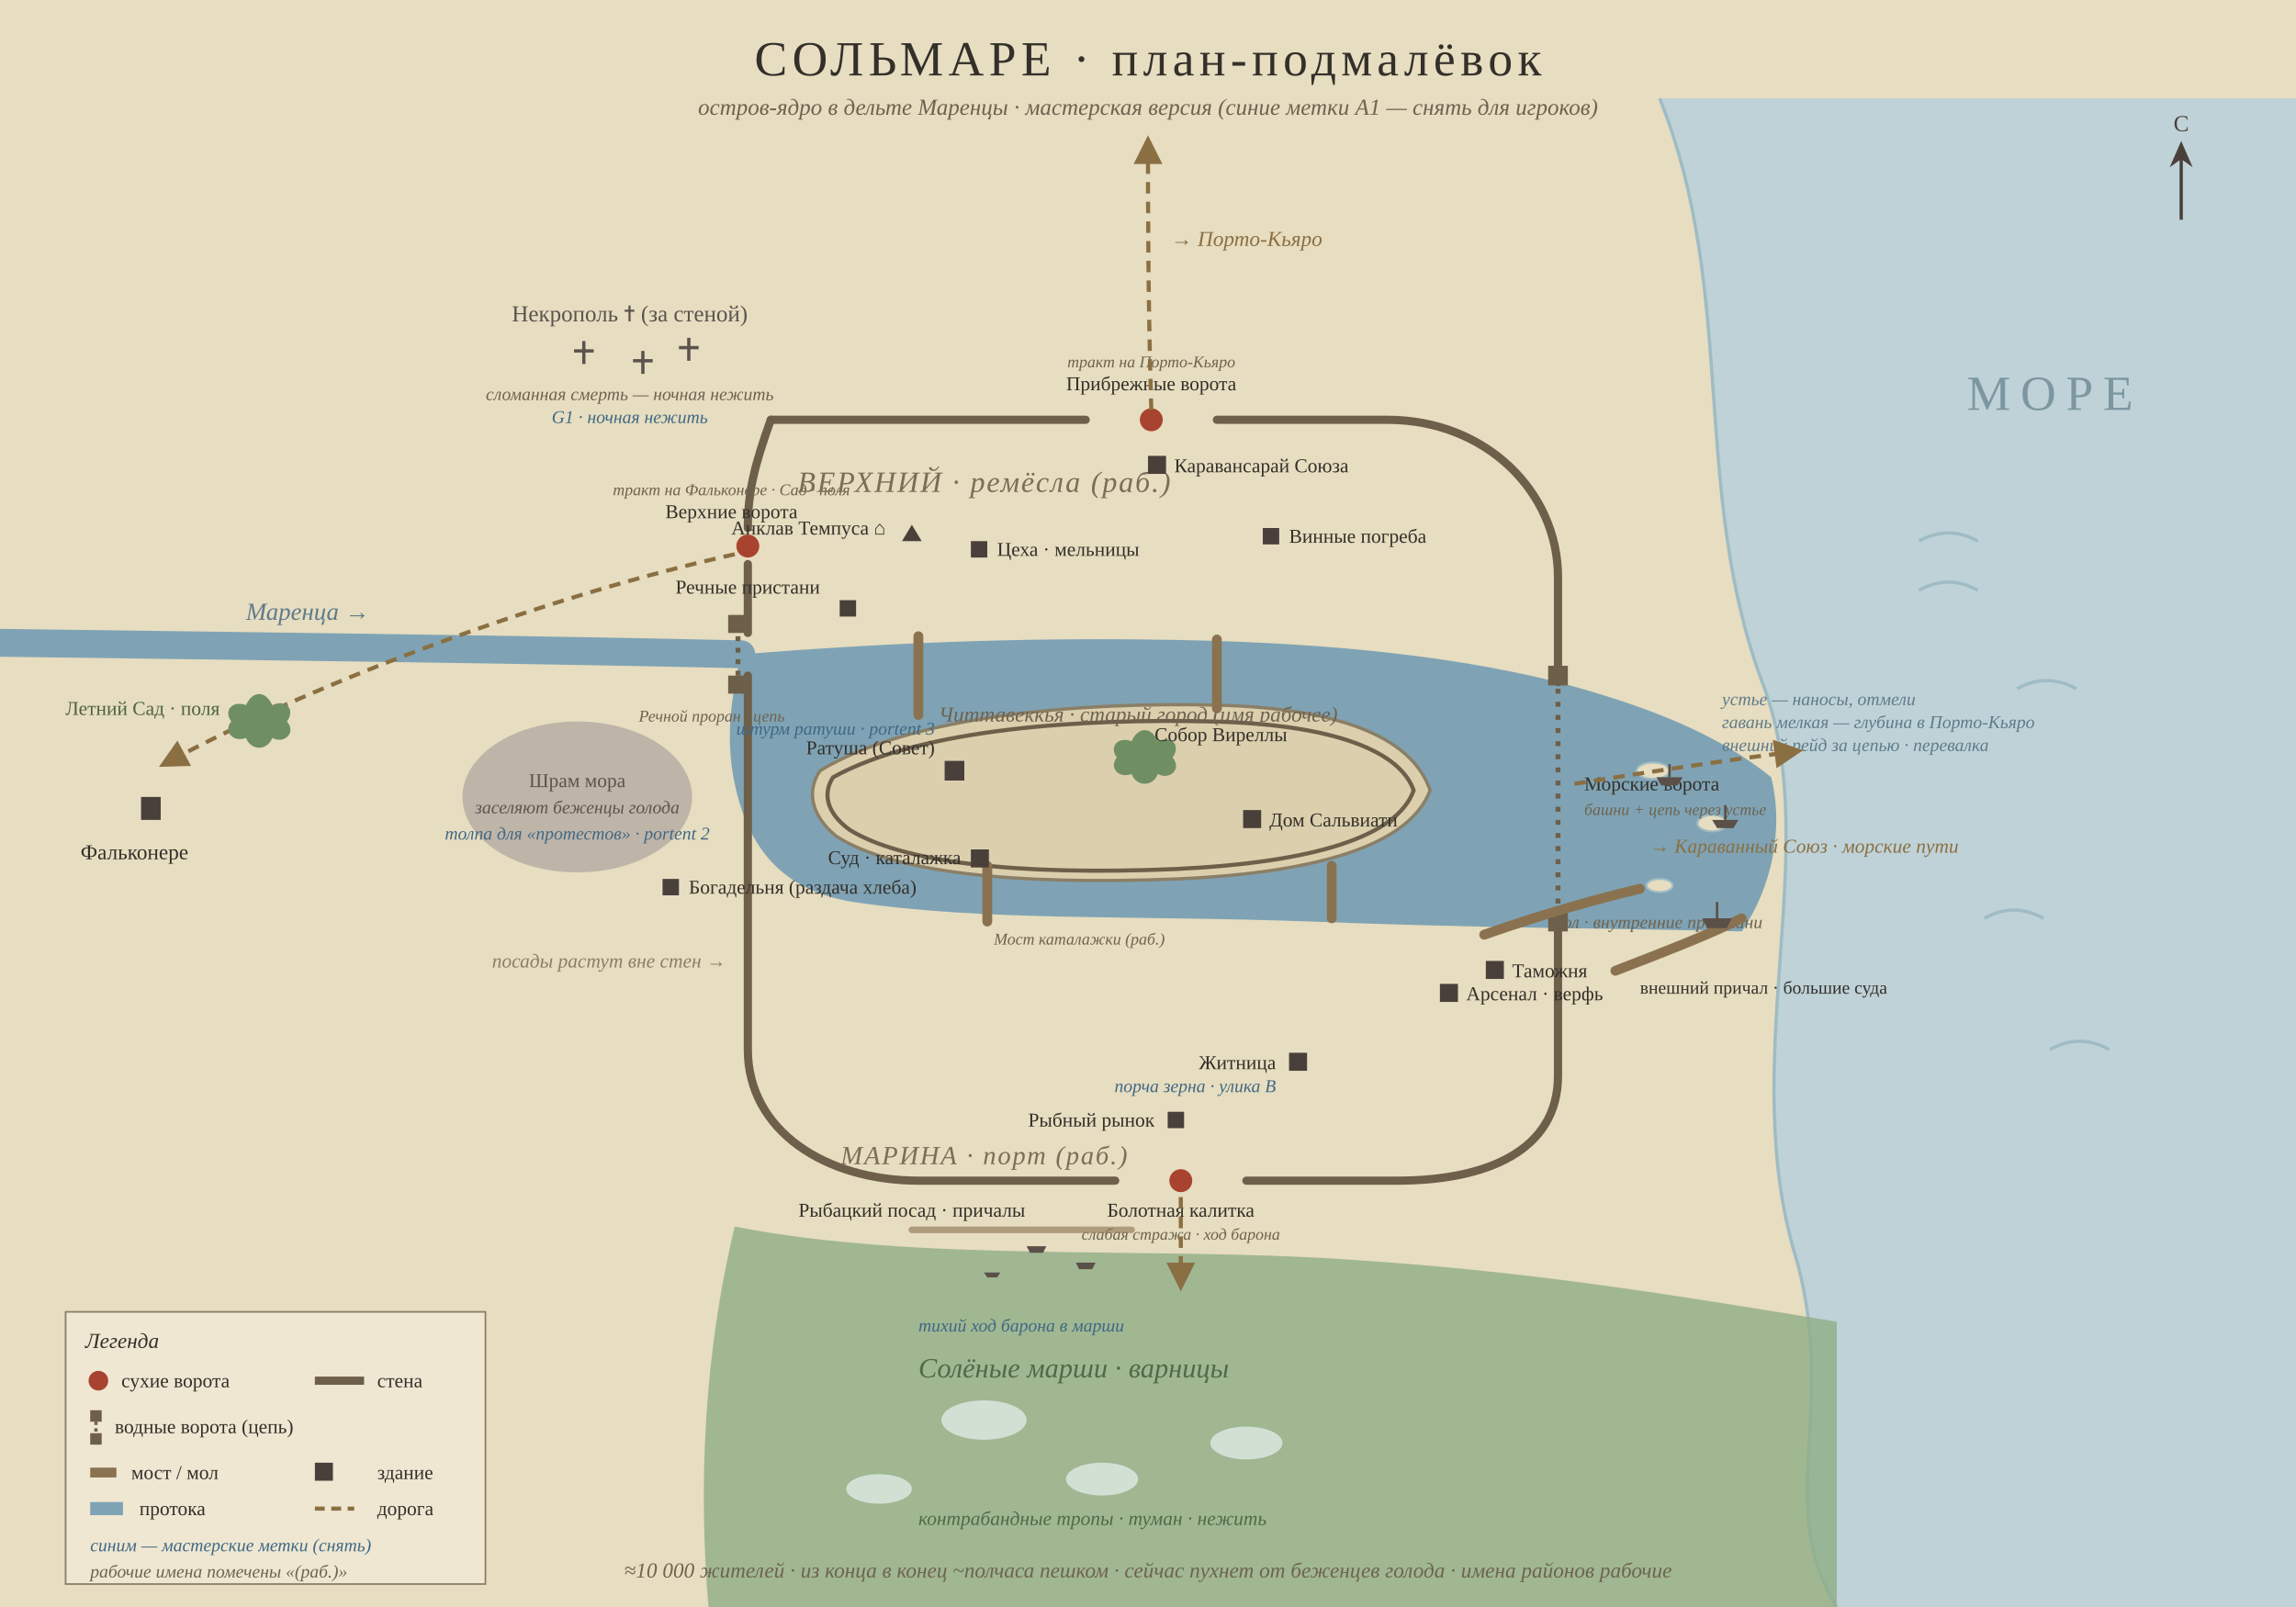
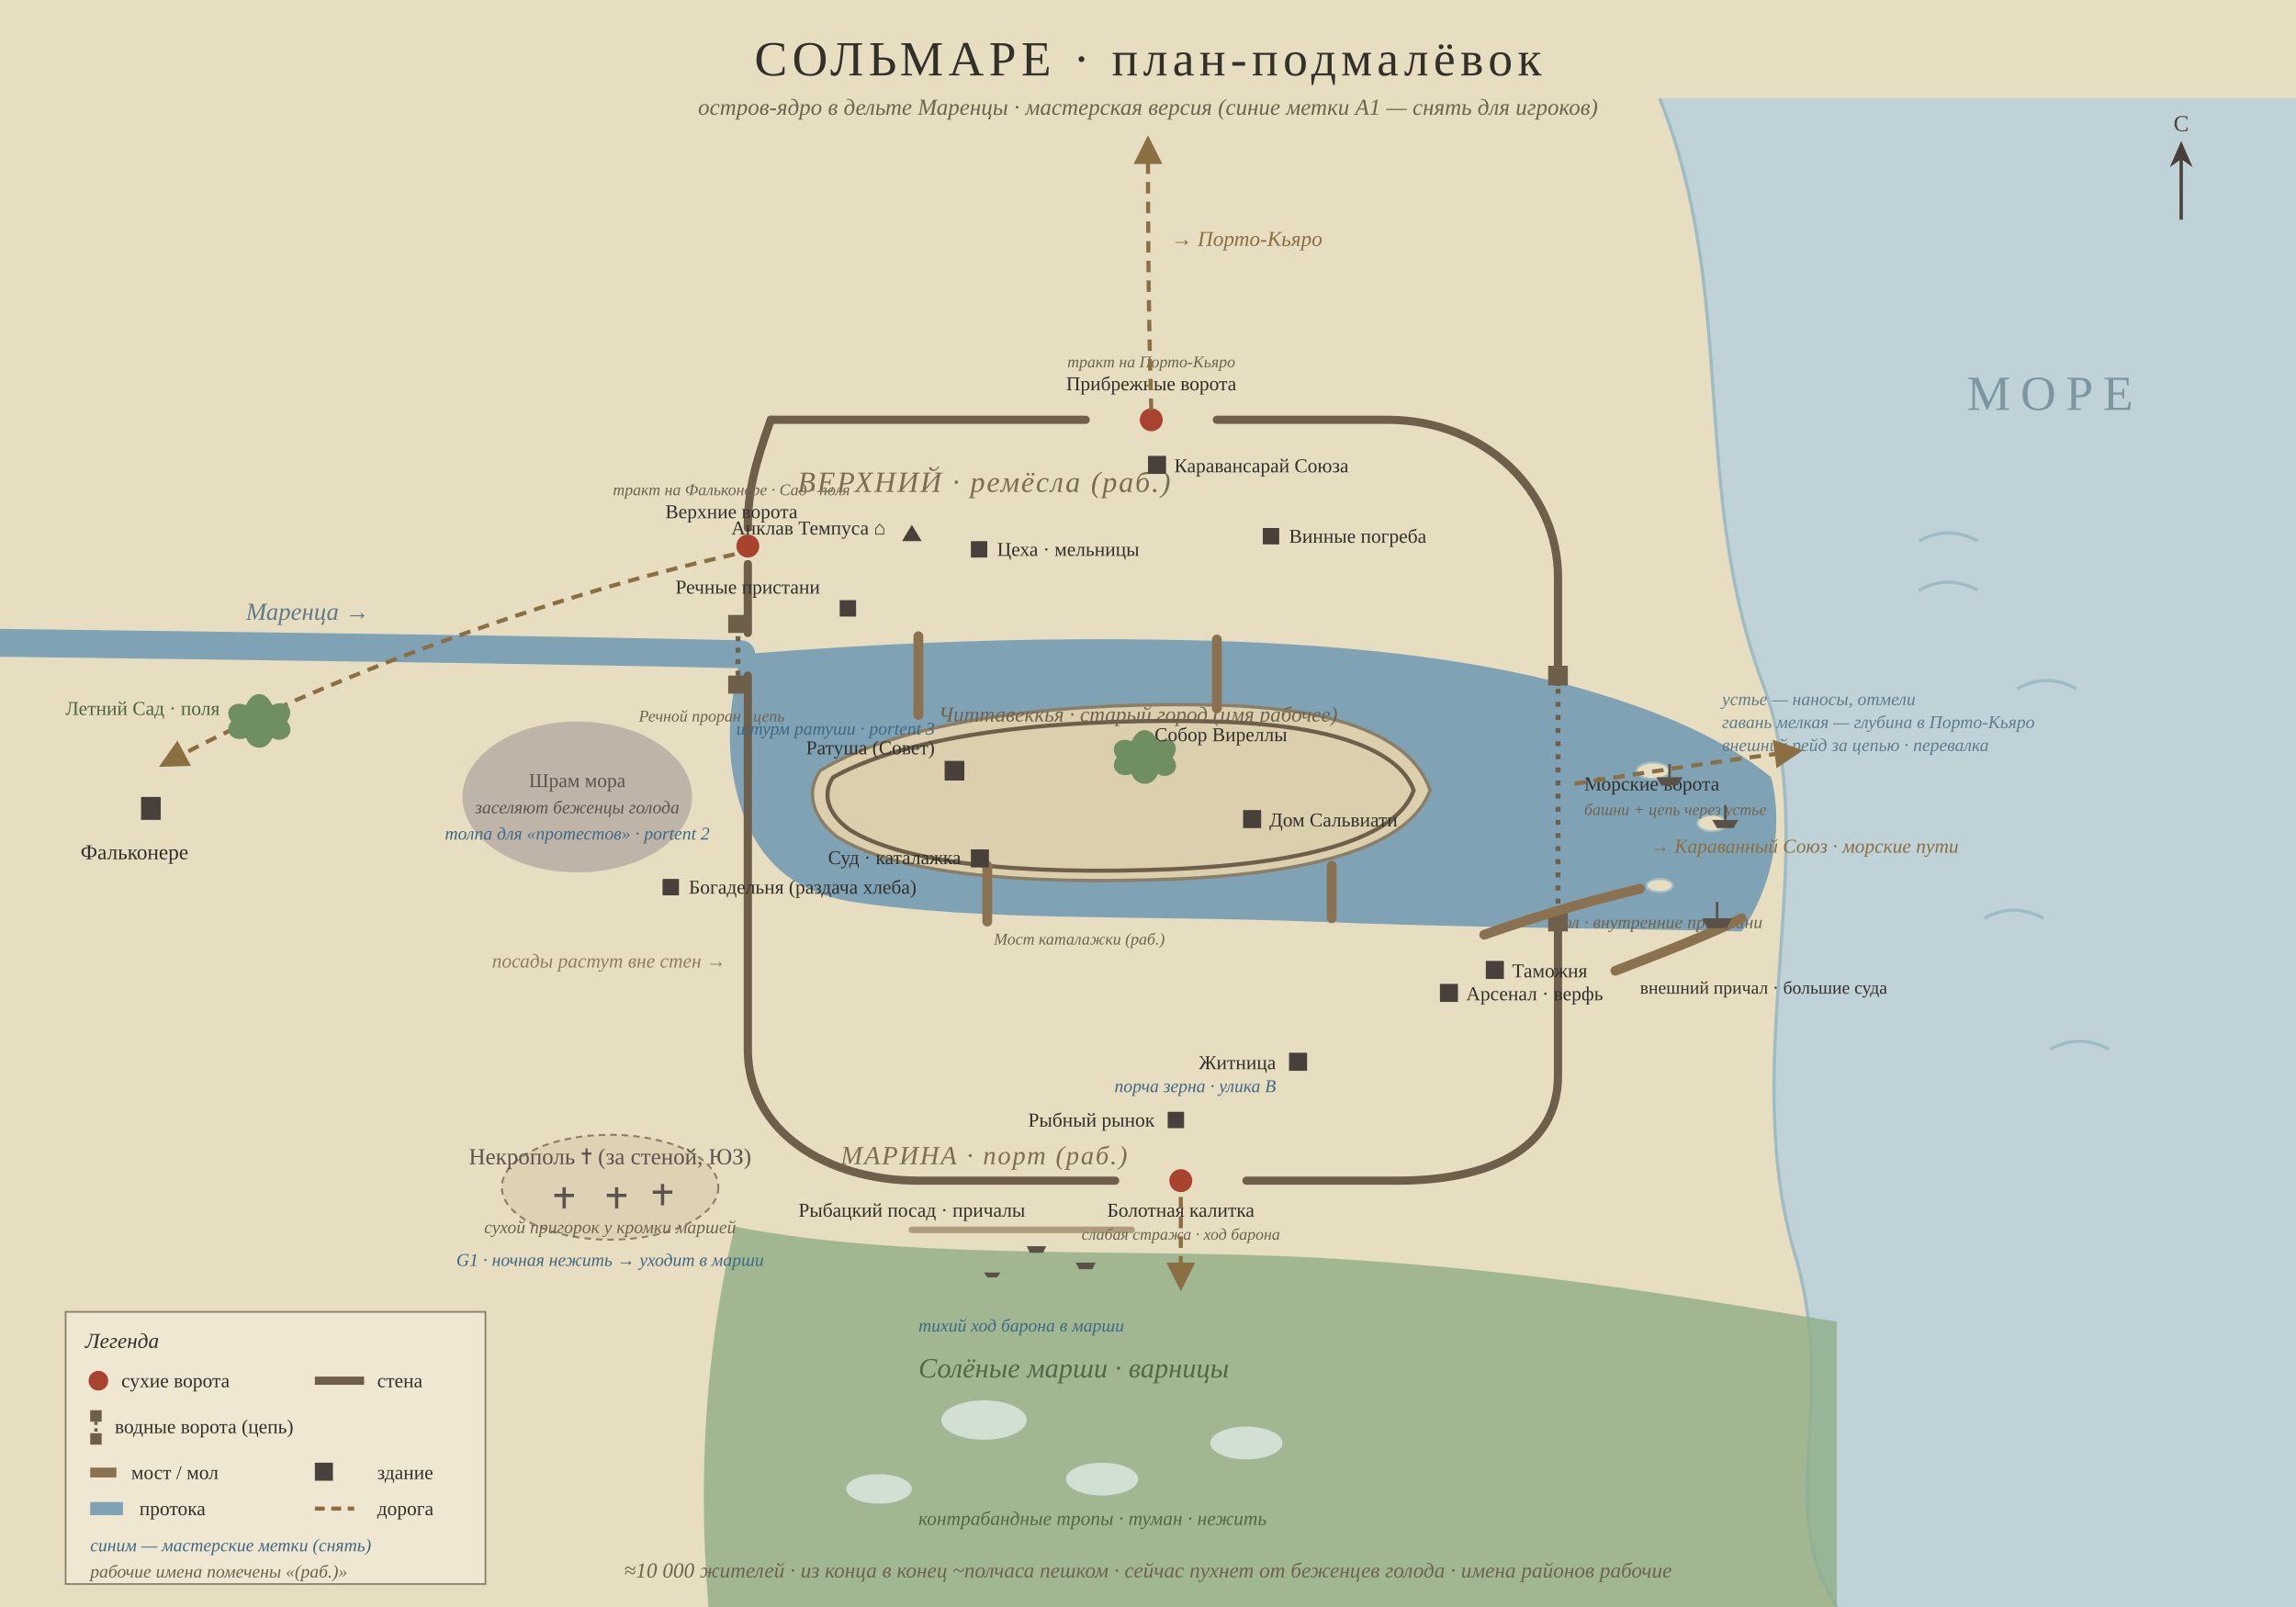
<svg xmlns="http://www.w3.org/2000/svg" viewBox="0 0 1400 980" font-family="Georgia, 'Times New Roman', serif">
  <defs>
    <marker id="arr" viewBox="0 0 10 10" refX="8" refY="5" markerWidth="7" markerHeight="7" orient="auto">
      <path d="M0,0 L10,5 L0,10 z" fill="#3f6884" />
    </marker>
    <marker id="road" viewBox="0 0 10 10" refX="8" refY="5" markerWidth="7" markerHeight="7" orient="auto">
      <path d="M0,0 L10,5 L0,10 z" fill="#8a6f42" />
    </marker>
  </defs>
  <rect width="1400" height="980" fill="#e7ddc0" />
  <path d="M1012,60 C1060,180 1030,300 1076,420 C1112,520 1058,650 1096,770 C1120,860 1082,920 1120,980 L1400,980 L1400,60 Z" fill="#bfd2d8" />
  <path d="M1012,60 C1060,180 1030,300 1076,420 C1112,520 1058,650 1096,770 C1120,860 1082,920 1120,980" fill="none" stroke="#9fbcc4" stroke-width="2" />
  <text x="1250" y="250" font-size="30" letter-spacing="6" fill="#7d97a0" text-anchor="middle">МОРЕ</text>
  <path d="M1170,330 q18,-10 36,0 M1170,360 q18,-10 36,0 M1230,420 q18,-10 36,0 M1210,560 q18,-10 36,0 M1250,640 q18,-10 36,0" fill="none" stroke="#9fbcc4" stroke-width="2" />
  <path d="M448,748 C560,770 700,760 820,768 C930,775 1010,788 1120,806 L1120,980 L432,980 C424,884 434,806 448,748 Z" fill="#8fae87" opacity="0.8" />
  <ellipse cx="600" cy="866" rx="26" ry="12" fill="#d7e4dc" opacity="0.9" />
  <ellipse cx="672" cy="902" rx="22" ry="10" fill="#d7e4dc" opacity="0.9" />
  <ellipse cx="536" cy="908" rx="20" ry="9" fill="#d7e4dc" opacity="0.9" />
  <ellipse cx="760" cy="880" rx="22" ry="10" fill="#d7e4dc" opacity="0.9" />
  <text x="560" y="840" font-size="17" fill="#4f6a48" font-style="italic">Солёные марши · варницы</text>
  <text x="560" y="930" font-size="12" fill="#4f6a48" font-style="italic">контрабандные тропы · туман · нежить</text>
  <path d="M0,392 C150,394 320,396 452,399" fill="none" stroke="#7fa3b5" stroke-width="17" stroke-linecap="round" />
  <path d="M452,399 C540,392 620,389 700,390 C800,391 882,399 950,416 C1006,431 1048,448 1080,474 C1088,506 1080,542 1062,568 C980,566 900,566 800,562 C690,558 600,562 520,550 C476,543 456,516 448,478 C442,450 446,424 452,399 Z" fill="#7fa3b5" />
  <text x="150" y="378" font-size="15" fill="#5f7b8a" font-style="italic">Маренца →</text>
  <ellipse cx="1008" cy="470" rx="10" ry="5" fill="#e7ddc0" stroke="#9fbcc4" stroke-width="1.2" />
  <ellipse cx="1044" cy="502" rx="9" ry="5" fill="#e7ddc0" stroke="#9fbcc4" stroke-width="1.2" />
  <ellipse cx="1012" cy="540" rx="8" ry="4" fill="#e7ddc0" stroke="#9fbcc4" stroke-width="1.2" />
  <text x="1050" y="430" font-size="11" fill="#5f7b8a" font-style="italic">устье — наносы, отмели</text>
  <text x="1050" y="444" font-size="11" fill="#5f7b8a" font-style="italic">гавань мелкая — глубина в Порто-Кьяро</text>
  <text x="1050" y="458" font-size="11" fill="#5f7b8a" font-style="italic">внешний рейд за цепью · перевалка</text>
  <path d="M500,470 C556,436 660,428 742,430 C822,432 862,452 872,482 C860,514 808,532 718,536 C618,540 544,532 510,510 C494,497 492,482 500,470 Z" fill="#dccfad" stroke="#8a7f66" stroke-width="2" />
  <path d="M508,474 C562,444 662,438 740,440 C816,442 854,459 862,482 C852,510 802,526 716,530 C620,534 550,526 518,506 C503,495 502,483 508,474 Z" fill="none" stroke="#6d5f4a" stroke-width="2.5" />
  <text x="694" y="440" font-size="13" fill="#6d6350" font-style="italic" text-anchor="middle">Читтавеккья · старый город (имя рабочее)</text>
  <g stroke="#6d5f4a" stroke-width="5" fill="none" stroke-linecap="round">
    <path d="M470,256 L662,256" />
    <path d="M742,256 L846,256 C906,256 950,300 950,352 L950,416" />
    <path d="M950,566 L950,656 C950,702 906,720 852,720 L760,720" />
    <path d="M680,720 L560,720 C504,720 456,690 456,640 L456,412" />
    <path d="M456,386 L456,344" />
    <path d="M456,322 C456,300 460,284 470,256" />
  </g>
  <g font-size="12" fill="#33302a">
    <circle cx="702" cy="256" r="7" fill="#a8432f" />
    <text x="702" y="238" text-anchor="middle">Прибрежные ворота</text>
    <text x="702" y="224" text-anchor="middle" font-size="10" fill="#6d6350" font-style="italic">тракт на Порто-Кьяро</text>
    <circle cx="456" cy="333" r="7" fill="#a8432f" />
    <text x="446" y="316" text-anchor="middle">Верхние ворота</text>
    <text x="446" y="302" text-anchor="middle" font-size="10" fill="#6d6350" font-style="italic">тракт на Фальконере · Сад · поля</text>
    <rect x="444" y="375" width="11" height="11" fill="#6d5f4a" />
    <rect x="444" y="412" width="11" height="11" fill="#6d5f4a" />
    <path d="M450,388 L450,412" stroke="#6d5f4a" stroke-width="3" stroke-dasharray="3 4" />
    <text x="434" y="440" text-anchor="middle" font-size="10" fill="#6d6350" font-style="italic">Речной проран · цепь</text>
    <rect x="944" y="406" width="12" height="12" fill="#6d5f4a" />
    <rect x="944" y="556" width="12" height="12" fill="#6d5f4a" />
    <path d="M950,420 L950,556" stroke="#6d5f4a" stroke-width="3" stroke-dasharray="3 5" />
    <text x="966" y="482" text-anchor="start">Морские ворота</text>
    <text x="966" y="497" text-anchor="start" font-size="10" fill="#6d6350" font-style="italic">башни + цепь через устье</text>
    <circle cx="720" cy="720" r="7" fill="#a8432f" />
    <text x="720" y="742" text-anchor="middle">Болотная калитка</text>
    <text x="720" y="756" text-anchor="middle" font-size="10" fill="#6d6350" font-style="italic">слабая стража · ход барона</text>
  </g>
  <g stroke="#8a7250" stroke-width="6" stroke-linecap="round">
    <path d="M560,388 L560,436" />
    <path d="M742,390 L742,432" />
    <path d="M602,528 L602,562" />
    <path d="M812,528 L812,560" />
  </g>
  <text x="606" y="576" font-size="10" fill="#6d6350" font-style="italic">Мост каталажки (раб.)</text>
  <text x="600" y="300" font-size="18" letter-spacing="1" fill="#7a6f56" text-anchor="middle" font-style="italic">ВЕРХНИЙ · ремёсла (раб.)</text>
  <g font-size="12" fill="#33302a">
    <rect x="700" y="278" width="11" height="11" fill="#4a403b" />
    <text x="716" y="288">Каравансарай Союза</text>
    <rect x="512" y="366" width="10" height="10" fill="#4a403b" />
    <text x="500" y="362" text-anchor="end">Речные пристани</text>
    <rect x="592" y="330" width="10" height="10" fill="#4a403b" />
    <text x="608" y="339">Цеха · мельницы</text>
    <rect x="770" y="322" width="10" height="10" fill="#4a403b" />
    <text x="786" y="331">Винные погреба</text>
    <path d="M556,320 l-6,10 12,0 z" fill="#4a403b" />
    <text x="540" y="326" text-anchor="end">Анклав Темпуса ⌂</text>
  </g>
  <text x="600" y="710" font-size="16" letter-spacing="1" fill="#7a6f56" text-anchor="middle" font-style="italic">МАРИНА · порт (раб.)</text>
  <g font-size="12" fill="#33302a">
    <rect x="906" y="586" width="11" height="11" fill="#4a403b" />
    <text x="922" y="596">Таможня</text>
    <rect x="878" y="600" width="11" height="11" fill="#4a403b" />
    <text x="894" y="610">Арсенал · верфь</text>
    <rect x="786" y="642" width="11" height="11" fill="#4a403b" />
    <text x="778" y="652" text-anchor="end">Житница</text>
    <rect x="712" y="678" width="10" height="10" fill="#4a403b" />
    <text x="704" y="687" text-anchor="end">Рыбный рынок</text>
    <path d="M905,570 C945,556 975,548 1000,542" fill="none" stroke="#8a7250" stroke-width="6" stroke-linecap="round" />
    <text x="946" y="566" font-size="11" fill="#6d6350" font-style="italic">мол · внутренние пристани</text>
  </g>
  <path d="M985,592 C1016,580 1042,570 1062,560" fill="none" stroke="#8a7250" stroke-width="6" stroke-linecap="round" />
  <path d="M1038,560 l18,0 l-3,6 l-12,0 z" fill="#5b5048" />
  <line x1="1047" y1="560" x2="1047" y2="550" stroke="#5b5048" stroke-width="1.5" />
  <text x="1000" y="606" font-size="11" fill="#33302a">внешний причал · большие суда</text>
  <g fill="#5b5048">
    <path d="M1010,474 l16,0 l-3,5 l-10,0 z" />
    <line x1="1018" y1="474" x2="1018" y2="466" stroke="#5b5048" stroke-width="1.5" />
    <path d="M1044,500 l16,0 l-3,5 l-10,0 z" />
    <line x1="1052" y1="500" x2="1052" y2="491" stroke="#5b5048" stroke-width="1.5" />
  </g>
  <path d="M556,750 C610,750 656,750 690,750" fill="none" stroke="#8a7250" stroke-width="4" stroke-linecap="round" opacity="0.6" />
  <g fill="#5b5048">
    <path d="M626,760 l12,0 l-2,4 l-8,0 z" />
    <path d="M656,770 l12,0 l-2,4 l-8,0 z" />
    <path d="M600,776 l10,0 l-2,3 l-6,0 z" />
  </g>
  <text x="556" y="742" font-size="12" fill="#33302a" text-anchor="middle">Рыбацкий посад · причалы</text>
  <g font-size="12" fill="#33302a">
    <rect x="576" y="464" width="12" height="12" fill="#4a403b" />
    <text x="570" y="460" text-anchor="end">Ратуша (Совет)</text>
    <path d="M690,452 c4,-9 12,-9 16,0 c9,-4 14,3 9,10 c6,7 -2,14 -9,10 c-3,8 -13,8 -16,0 c-8,3 -14,-4 -9,-10 c-5,-7 1,-13 9,-10 z" fill="#6f8f63" />
    <text x="704" y="452">Собор Виреллы</text>
    <rect x="758" y="494" width="11" height="11" fill="#4a403b" />
    <text x="774" y="504">Дом Сальвиати</text>
    <rect x="592" y="518" width="11" height="11" fill="#4a403b" />
    <text x="586" y="527" text-anchor="end">Суд · каталажка</text>
  </g>
  <g>
-     <text x="384" y="196" font-size="14" fill="#5d534e" text-anchor="middle">Некрополь ✝ (за стеной)</text>
-     <path d="M356,208 v14 M350,214 h12 M392,214 v14 M386,220 h12 M420,206 v14 M414,212 h12" stroke="#5d534e" stroke-width="2" />
-     <text x="384" y="244" font-size="11" fill="#6d6350" font-style="italic" text-anchor="middle">сломанная смерть — ночная нежить</text>
+     <ellipse cx="372" cy="724" rx="66" ry="32" fill="#ded2b4" stroke="#8a7f66" stroke-width="1.2" stroke-dasharray="4 3" />
+     <text x="372" y="710" font-size="14" fill="#5d534e" text-anchor="middle">Некрополь ✝ (за стеной, ЮЗ)</text>
+     <path d="M344,724 v13 M338,729 h12 M376,724 v13 M370,729 h12 M404,722 v13 M398,727 h12" stroke="#5d534e" stroke-width="2" />
+     <text x="372" y="752" font-size="11" fill="#6d6350" font-style="italic" text-anchor="middle">сухой пригорок у кромки маршей</text>
  </g>
  <ellipse cx="352" cy="486" rx="70" ry="46" fill="#b5aaa2" opacity="0.8" />
  <text x="352" y="480" font-size="12" fill="#5d534e" text-anchor="middle">Шрам мора</text>
  <text x="352" y="496" font-size="11" fill="#5d534e" text-anchor="middle" font-style="italic">заселяют беженцы голода</text>
  <rect x="404" y="536" width="10" height="10" fill="#4a403b" />
  <text x="420" y="545" font-size="12" fill="#33302a">Богадельня (раздача хлеба)</text>
  <text x="300" y="590" font-size="12" fill="#8a7f66" font-style="italic">посады растут вне стен →</text>
  <g stroke="#8a6f42" stroke-width="2.5" stroke-dasharray="7 5" fill="none">
    <path d="M448,338 C340,362 200,412 100,466" marker-end="url(#road)" />
    <path d="M702,250 C700,180 700,130 700,86" marker-end="url(#road)" />
    <path d="M960,478 C1010,470 1050,464 1096,458" marker-end="url(#road)" />
    <path d="M720,730 C720,752 720,766 720,784" marker-end="url(#road)" />
  </g>
  <rect x="86" y="486" width="12" height="14" fill="#4a403b" />
  <text x="82" y="524" font-size="13" fill="#33302a" text-anchor="middle">Фальконере</text>
  <path d="M150,430 c4,-9 12,-9 16,0 c9,-4 14,3 9,10 c6,7 -2,14 -9,10 c-3,8 -13,8 -16,0 c-8,3 -14,-4 -9,-10 c-5,-7 1,-13 9,-10 z" fill="#6f8f63" />
  <text x="134" y="436" font-size="12" fill="#4c6343" text-anchor="end">Летний Сад · поля</text>
  <text x="714" y="150" font-size="13" fill="#8a6f42" font-style="italic" text-anchor="start">→ Порто-Кьяро</text>
  <text x="1006" y="520" font-size="12" fill="#8a6f42" font-style="italic">→ Караванный Союз · морские пути</text>
  <g fill="#3f6884" font-style="italic" font-size="11">
    <text x="570" y="448" text-anchor="end">штурм ратуши · portent 3</text>
    <text x="778" y="666" text-anchor="end">порча зерна · улика B</text>
-     <text x="384" y="258" text-anchor="middle">G1 · ночная нежить</text>
+     <text x="372" y="772" text-anchor="middle">G1 · ночная нежить → уходит в марши</text>
    <text x="352" y="512" text-anchor="middle">толпа для «протестов» · portent 2</text>
    <text x="560" y="812" text-anchor="start">тихий ход барона в марши</text>
  </g>
  <g transform="translate(1330,110)">
    <line x1="0" y1="24" x2="0" y2="-16" stroke="#4a403b" stroke-width="2" />
    <path d="M0,-24 l7,16 l-7,-5 l-7,5 z" fill="#4a403b" />
    <text x="0" y="-30" font-size="14" fill="#4a403b" text-anchor="middle">С</text>
  </g>
  <text x="700" y="46" font-size="30" letter-spacing="3" fill="#33302a" text-anchor="middle">СОЛЬМАРЕ · план-подмалёвок</text>
  <text x="700" y="70" font-size="14" fill="#6d6350" text-anchor="middle" font-style="italic">остров-ядро в дельте Маренцы · мастерская версия (синие метки A1 — снять для игроков)</text>
  <text x="700" y="962" font-size="13" fill="#6d6350" text-anchor="middle" font-style="italic">≈10 000 жителей · из конца в конец ~полчаса пешком · сейчас пухнет от беженцев голода · имена районов рабочие</text>
  <g transform="translate(40,800)" font-size="12" fill="#33302a">
    <rect x="0" y="0" width="256" height="166" fill="#efe7d2" stroke="#8a7f66" stroke-width="1" />
    <text x="12" y="22" font-size="13" fill="#33302a" font-style="italic">Легенда</text>
    <circle cx="20" cy="42" r="6" fill="#a8432f" />
    <text x="34" y="46">сухие ворота</text>
    <line x1="152" y1="42" x2="182" y2="42" stroke="#6d5f4a" stroke-width="5" />
    <text x="190" y="46">стена</text>
    <rect x="15" y="60" width="7" height="7" fill="#6d5f4a" />
    <rect x="15" y="74" width="7" height="7" fill="#6d5f4a" />
    <path d="M18.5,67 L18.5,74" stroke="#6d5f4a" stroke-width="2" stroke-dasharray="2 2" />
    <text x="30" y="74">водные ворота (цепь)</text>
    <line x1="15" y1="98" x2="31" y2="98" stroke="#8a7250" stroke-width="6" />
    <text x="40" y="102">мост / мол</text>
    <rect x="152" y="92" width="11" height="11" fill="#4a403b" />
    <text x="190" y="102">здание</text>
    <path d="M15,120 h20" stroke="#7fa3b5" stroke-width="8" />
    <text x="45" y="124">протока</text>
    <path d="M152,120 h24" stroke="#8a6f42" stroke-width="2.5" stroke-dasharray="6 4" />
    <text x="190" y="124">дорога</text>
    <text x="15" y="146" font-size="11" fill="#3f6884" font-style="italic">синим — мастерские метки (снять)</text>
    <text x="15" y="162" font-size="11" fill="#6d6350" font-style="italic">рабочие имена помечены «(раб.)»</text>
  </g>
</svg>
